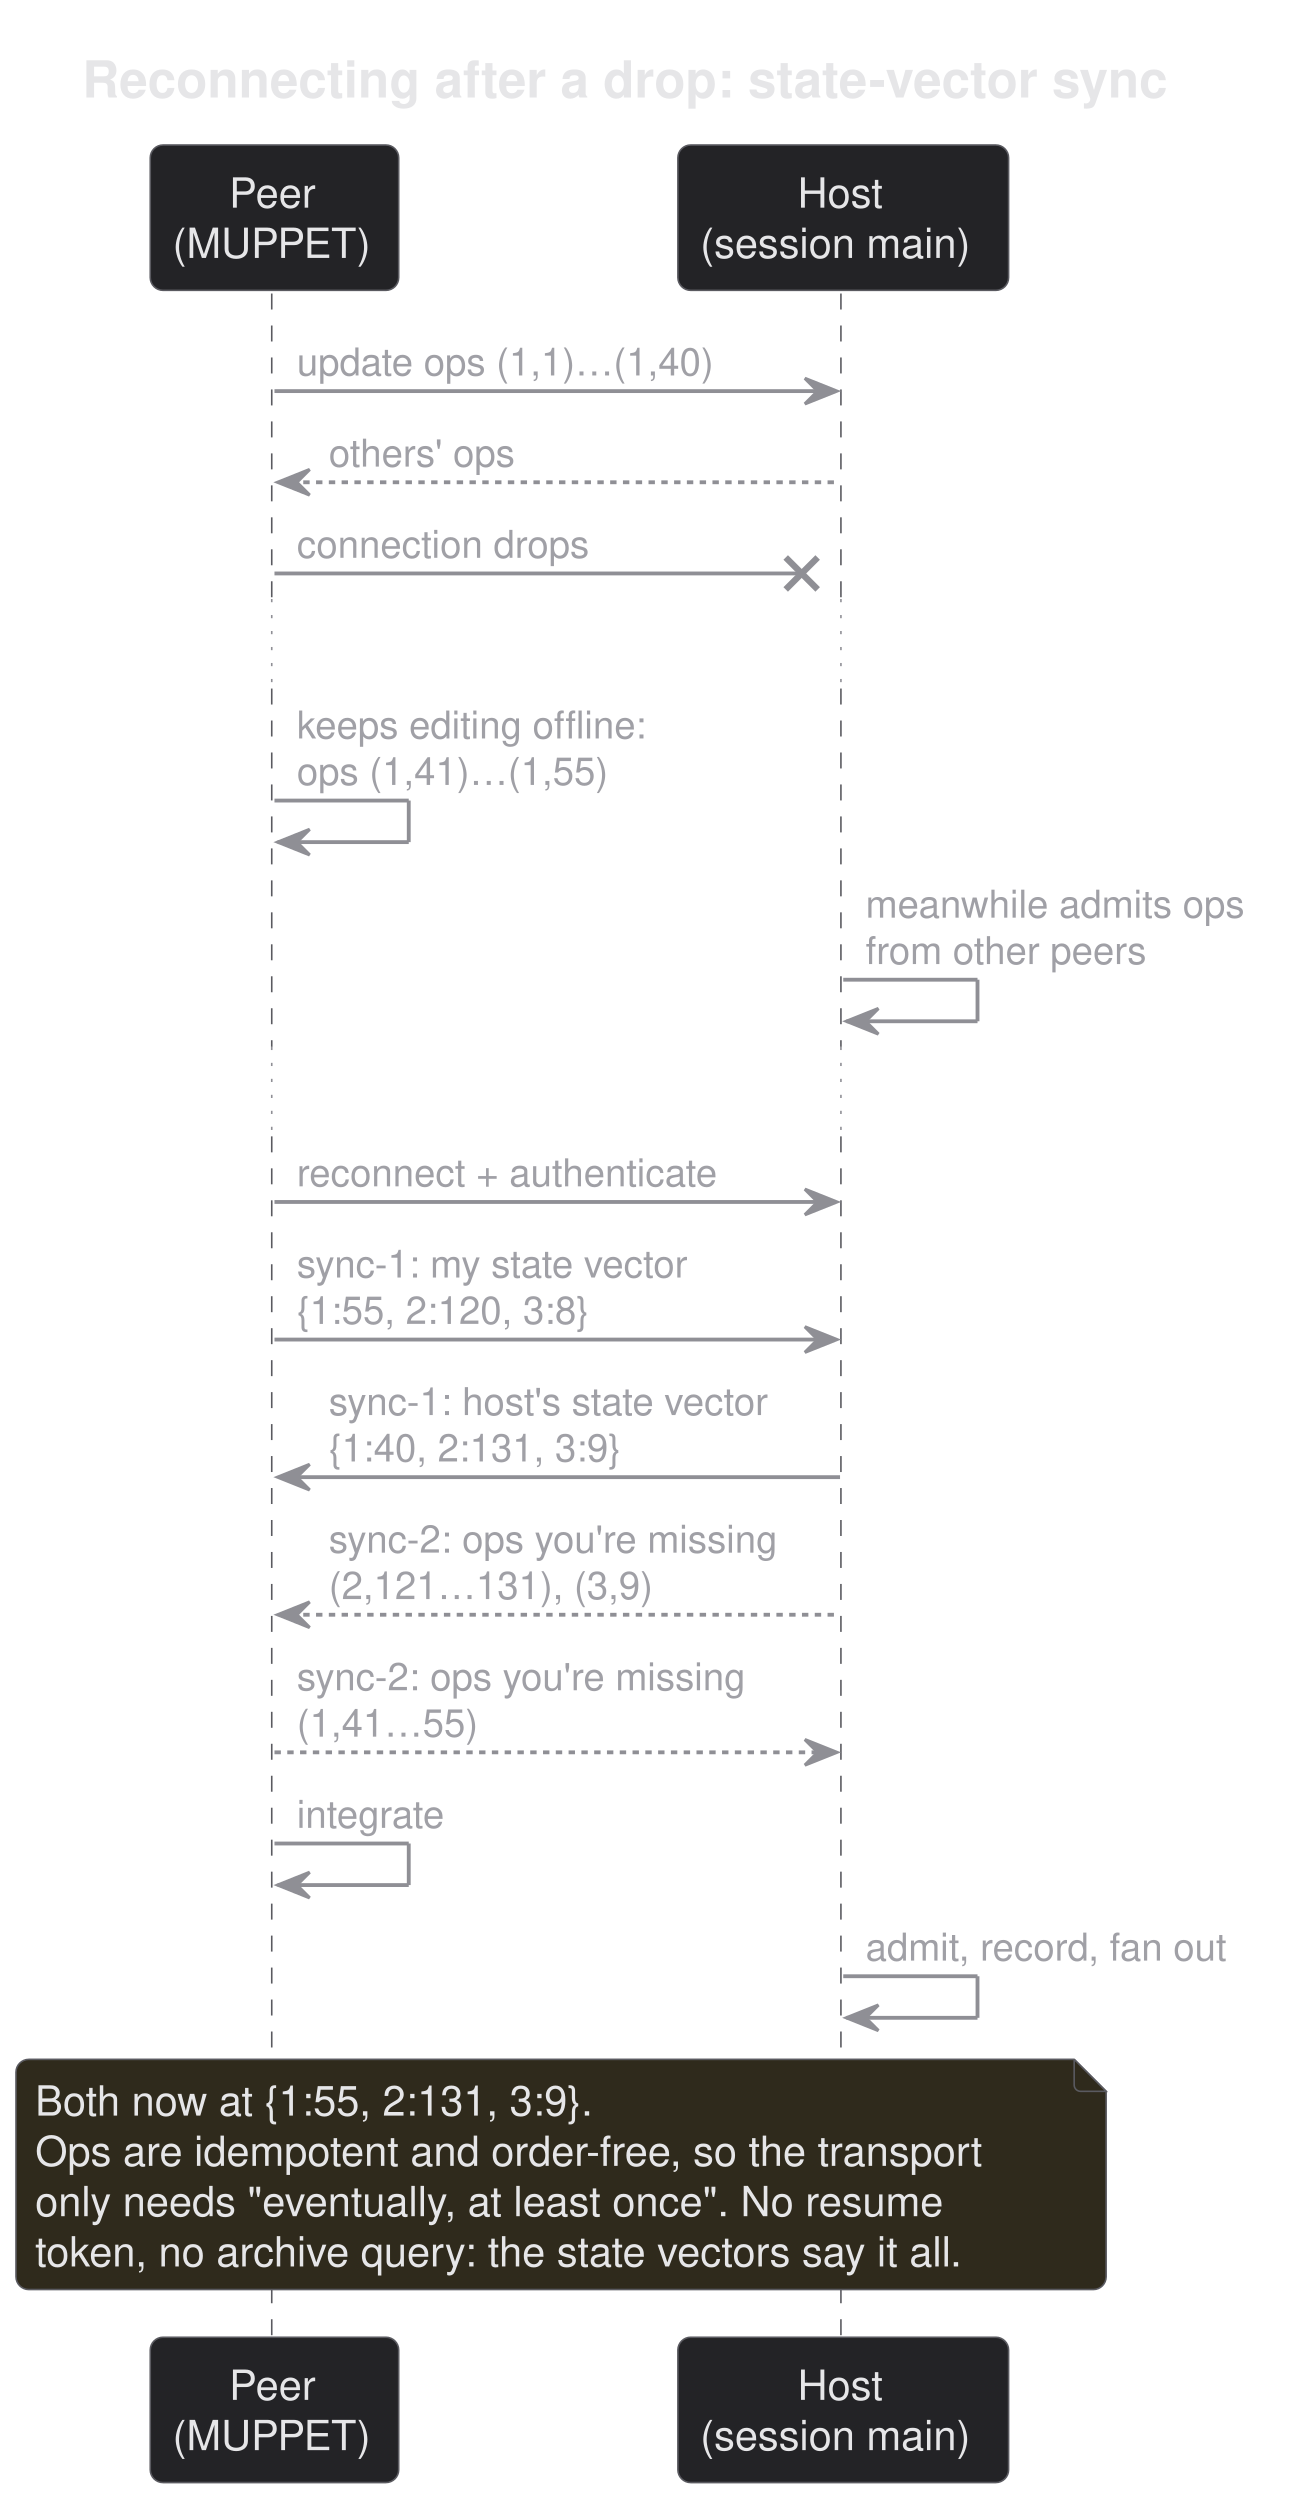
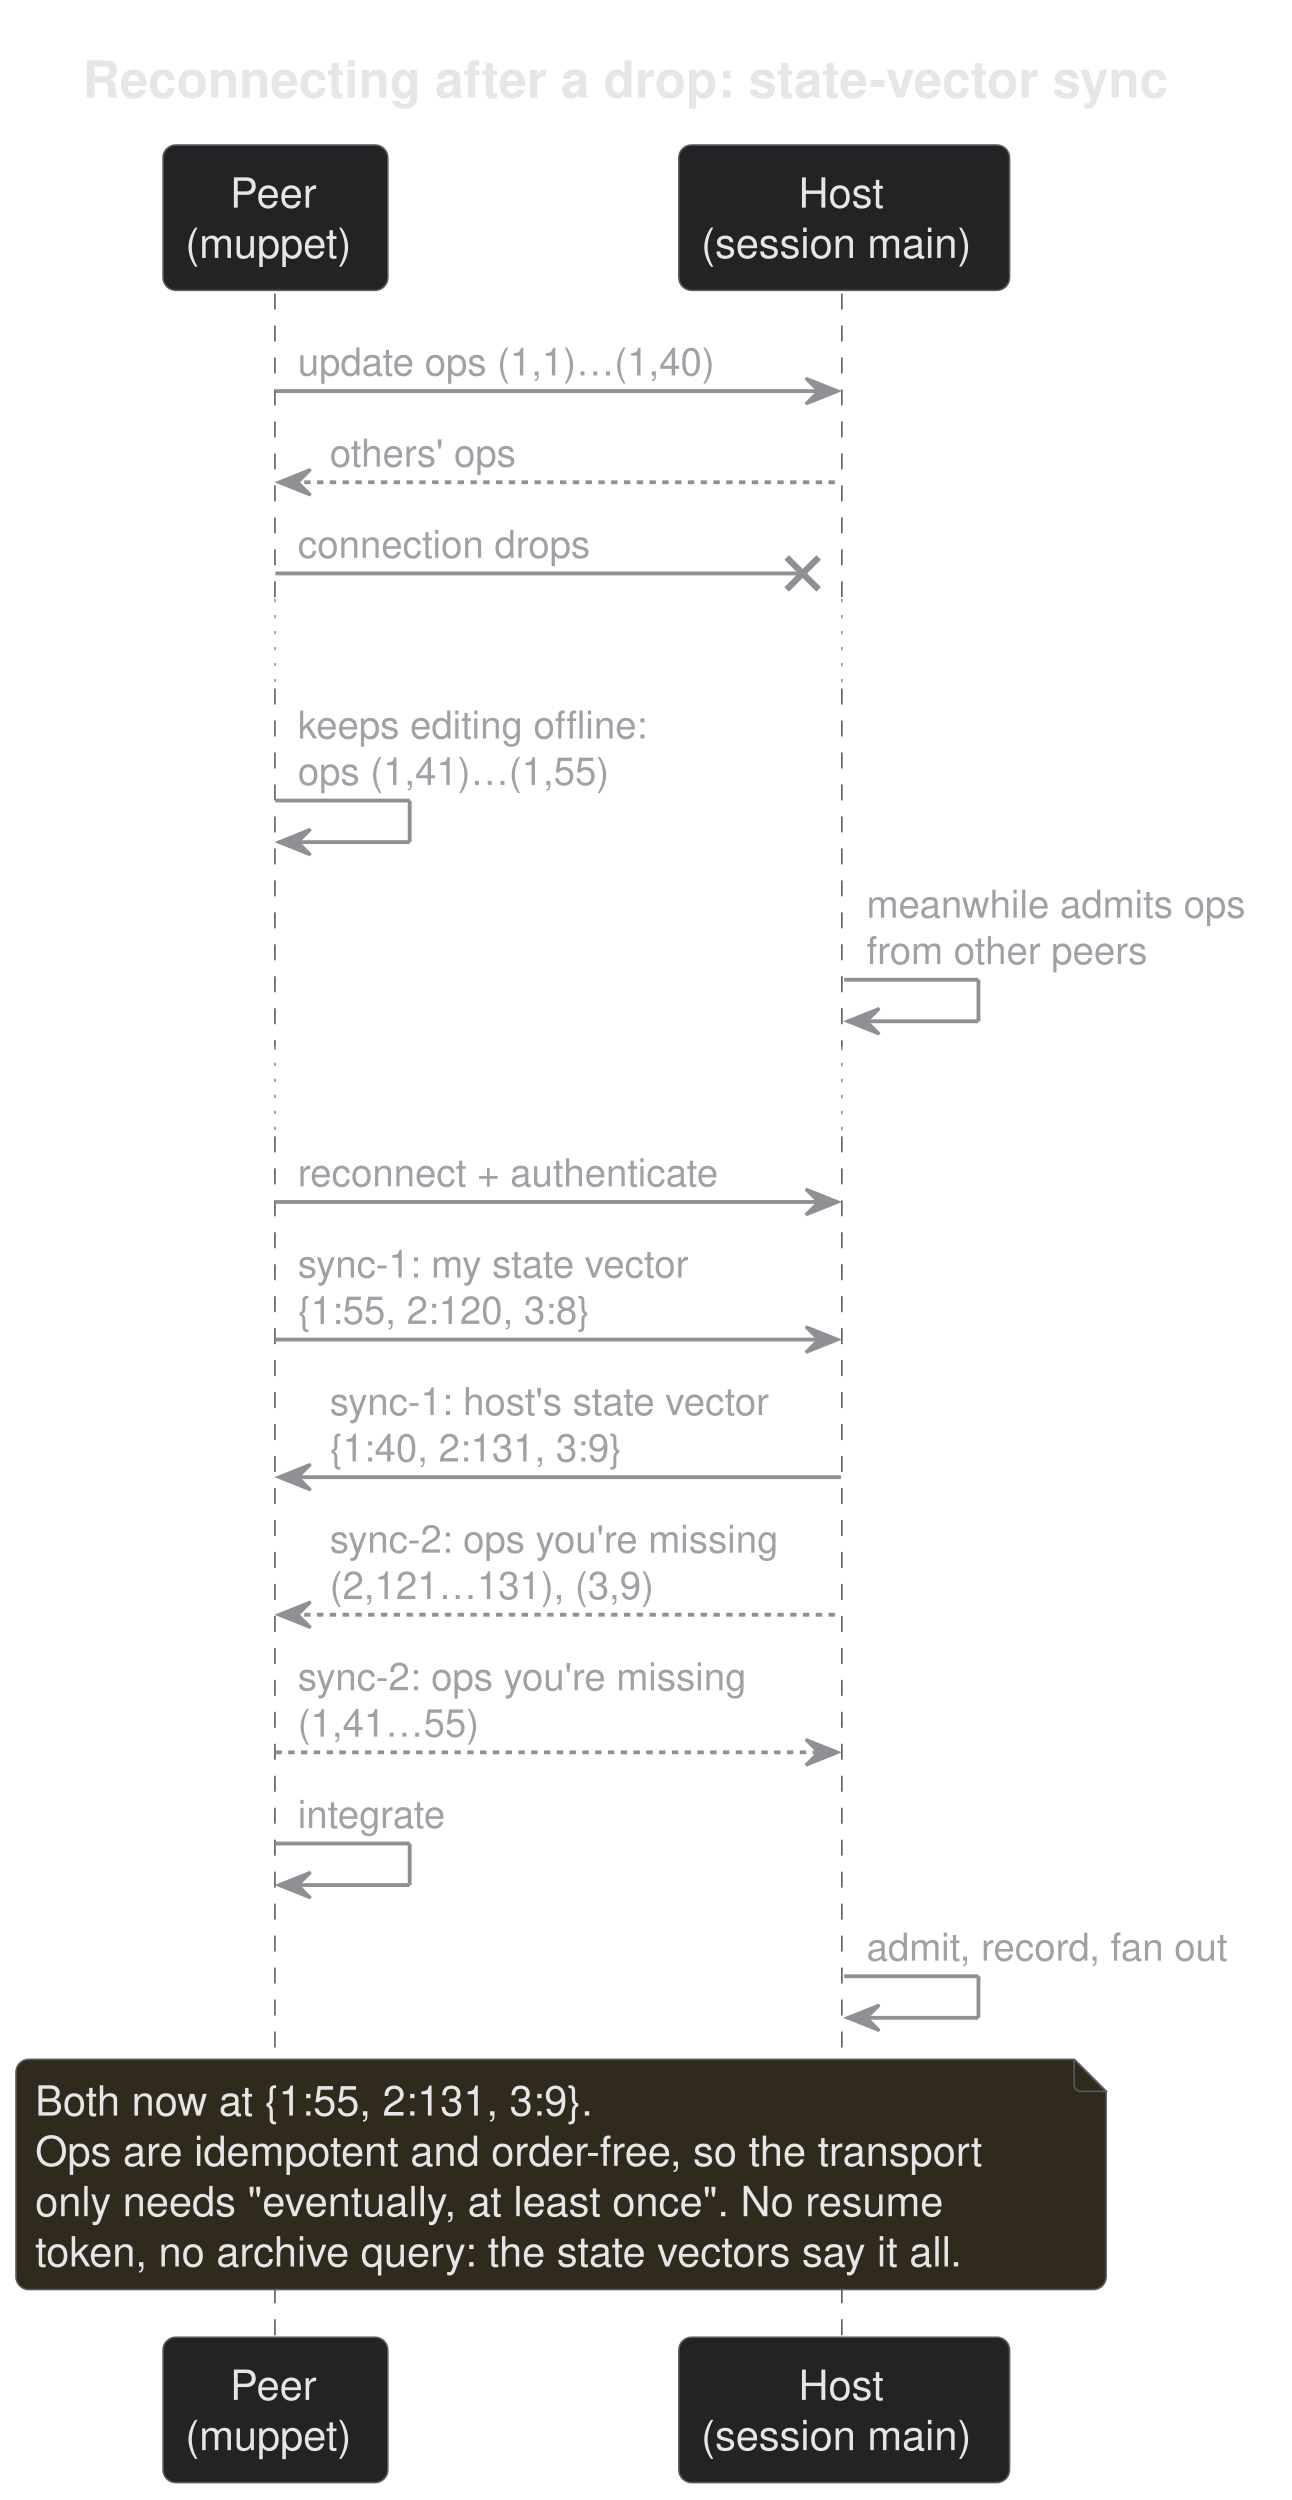
<svg xmlns="http://www.w3.org/2000/svg" contentStyleType="text/css" data-diagram-type="SEQUENCE" height="782px" preserveAspectRatio="none" style="width:404px;height:782px;" version="1.1" viewBox="0 0 404 782" width="404px" zoomAndPan="magnify">
  <defs />
  <g>
-     <text fill="#E6E6E8" font-family="Helvetica" font-size="16" font-weight="bold" lengthAdjust="spacing" textLength="351.719" x="25.748" y="30.5">Reconnecting after a drop: state-vector sync</text>
+     <text fill="#E6E6E8" font-family="Helvetica" font-size="16" font-weight="bold" lengthAdjust="spacing" textLength="351.719" x="25.898" y="30.5">Reconnecting after a drop: state-vector sync</text>
    <g>
-       <rect fill="#000000" fill-opacity="0" height="95.559" width="8" x="81.856" y="91.818" />
-       <line style="stroke:#5A5A60;stroke-width:0.5;stroke-dasharray:5,5;" x1="85" x2="85" y1="91.818" y2="187.377" />
+       <rect fill="#000000" fill-opacity="0" height="95.559" width="8" x="82.155" y="91.818" />
+       <line style="stroke:#5A5A60;stroke-width:0.5;stroke-dasharray:5,5;" x1="86" x2="86" y1="91.818" y2="187.377" />
    </g>
-     <line style="stroke:#8F8F95;stroke-width:0.5;stroke-dasharray:1,4;" x1="85" x2="85" y1="187.377" y2="215.377" />
+     <line style="stroke:#8F8F95;stroke-width:0.5;stroke-dasharray:1,4;" x1="86" x2="86" y1="187.377" y2="215.377" />
    <g>
-       <rect fill="#000000" fill-opacity="0" height="112.078" width="8" x="81.856" y="215.377" />
-       <line style="stroke:#5A5A60;stroke-width:0.5;stroke-dasharray:5,5;" x1="85" x2="85" y1="215.377" y2="327.455" />
+       <rect fill="#000000" fill-opacity="0" height="112.078" width="8" x="82.155" y="215.377" />
+       <line style="stroke:#5A5A60;stroke-width:0.5;stroke-dasharray:5,5;" x1="86" x2="86" y1="215.377" y2="327.455" />
    </g>
-     <line style="stroke:#8F8F95;stroke-width:0.5;stroke-dasharray:1,4;" x1="85" x2="85" y1="327.455" y2="355.455" />
+     <line style="stroke:#8F8F95;stroke-width:0.5;stroke-dasharray:1,4;" x1="86" x2="86" y1="327.455" y2="355.455" />
    <g>
-       <rect fill="#000000" fill-opacity="0" height="376.633" width="8" x="81.856" y="355.455" />
-       <line style="stroke:#5A5A60;stroke-width:0.5;stroke-dasharray:5,5;" x1="85" x2="85" y1="355.455" y2="732.088" />
+       <rect fill="#000000" fill-opacity="0" height="376.633" width="8" x="82.155" y="355.455" />
+       <line style="stroke:#5A5A60;stroke-width:0.5;stroke-dasharray:5,5;" x1="86" x2="86" y1="355.455" y2="732.088" />
    </g>
    <g>
-       <rect fill="#000000" fill-opacity="0" height="95.559" width="8" x="259.764" y="91.818" />
-       <line style="stroke:#5A5A60;stroke-width:0.5;stroke-dasharray:5,5;" x1="263.041" x2="263.041" y1="91.818" y2="187.377" />
+       <rect fill="#000000" fill-opacity="0" height="95.559" width="8" x="260.063" y="91.818" />
+       <line style="stroke:#5A5A60;stroke-width:0.5;stroke-dasharray:5,5;" x1="263.341" x2="263.341" y1="91.818" y2="187.377" />
    </g>
-     <line style="stroke:#8F8F95;stroke-width:0.5;stroke-dasharray:1,4;" x1="263.041" x2="263.041" y1="187.377" y2="215.377" />
+     <line style="stroke:#8F8F95;stroke-width:0.5;stroke-dasharray:1,4;" x1="263.341" x2="263.341" y1="187.377" y2="215.377" />
    <g>
-       <rect fill="#000000" fill-opacity="0" height="112.078" width="8" x="259.764" y="215.377" />
-       <line style="stroke:#5A5A60;stroke-width:0.5;stroke-dasharray:5,5;" x1="263.041" x2="263.041" y1="215.377" y2="327.455" />
+       <rect fill="#000000" fill-opacity="0" height="112.078" width="8" x="260.063" y="215.377" />
+       <line style="stroke:#5A5A60;stroke-width:0.5;stroke-dasharray:5,5;" x1="263.341" x2="263.341" y1="215.377" y2="327.455" />
    </g>
-     <line style="stroke:#8F8F95;stroke-width:0.5;stroke-dasharray:1,4;" x1="263.041" x2="263.041" y1="327.455" y2="355.455" />
+     <line style="stroke:#8F8F95;stroke-width:0.5;stroke-dasharray:1,4;" x1="263.341" x2="263.341" y1="327.455" y2="355.455" />
    <g>
-       <rect fill="#000000" fill-opacity="0" height="376.633" width="8" x="259.764" y="355.455" />
-       <line style="stroke:#5A5A60;stroke-width:0.5;stroke-dasharray:5,5;" x1="263.041" x2="263.041" y1="355.455" y2="732.088" />
+       <rect fill="#000000" fill-opacity="0" height="376.633" width="8" x="260.063" y="355.455" />
+       <line style="stroke:#5A5A60;stroke-width:0.5;stroke-dasharray:5,5;" x1="263.341" x2="263.341" y1="355.455" y2="732.088" />
    </g>
    <g class="participant participant-head" data-participant="p">
-       <rect fill="#232326" height="45.459" rx="4" ry="4" style="stroke:#5A5A60;stroke-width:0.5;" width="77.711" x="47" y="45.359" />
-       <text fill="#E6E6E8" font-family="Helvetica" font-size="13" lengthAdjust="spacing" textLength="28.355" x="71.678" y="64.953">Peer</text>
-       <text fill="#E6E6E8" font-family="Helvetica" font-size="13" lengthAdjust="spacing" textLength="63.711" x="54" y="80.683">(MUPPET)</text>
+       <rect fill="#232326" height="45.459" rx="4" ry="4" style="stroke:#5A5A60;stroke-width:0.5;" width="70.31" x="51" y="45.359" />
+       <text fill="#E6E6E8" font-family="Helvetica" font-size="13" lengthAdjust="spacing" textLength="28.355" x="71.978" y="64.953">Peer</text>
+       <text fill="#E6E6E8" font-family="Helvetica" font-size="13" lengthAdjust="spacing" textLength="56.31" x="58" y="80.683">(muppet)</text>
    </g>
    <g class="participant participant-tail" data-participant="p">
-       <rect fill="#232326" height="45.459" rx="4" ry="4" style="stroke:#5A5A60;stroke-width:0.5;" width="77.711" x="47" y="731.088" />
-       <text fill="#E6E6E8" font-family="Helvetica" font-size="13" lengthAdjust="spacing" textLength="28.355" x="71.678" y="750.682">Peer</text>
-       <text fill="#E6E6E8" font-family="Helvetica" font-size="13" lengthAdjust="spacing" textLength="63.711" x="54" y="766.411">(MUPPET)</text>
+       <rect fill="#232326" height="45.459" rx="4" ry="4" style="stroke:#5A5A60;stroke-width:0.5;" width="70.31" x="51" y="731.088" />
+       <text fill="#E6E6E8" font-family="Helvetica" font-size="13" lengthAdjust="spacing" textLength="28.355" x="71.978" y="750.682">Peer</text>
+       <text fill="#E6E6E8" font-family="Helvetica" font-size="13" lengthAdjust="spacing" textLength="56.31" x="58" y="766.411">(muppet)</text>
    </g>
    <g class="participant participant-head" data-participant="t">
-       <rect fill="#232326" height="45.459" rx="4" ry="4" style="stroke:#5A5A60;stroke-width:0.5;" width="103.445" x="212.042" y="45.359" />
-       <text fill="#E6E6E8" font-family="Helvetica" font-size="13" lengthAdjust="spacing" textLength="28.571" x="249.478" y="64.953">Host</text>
-       <text fill="#E6E6E8" font-family="Helvetica" font-size="13" lengthAdjust="spacing" textLength="89.445" x="219.042" y="80.683">(session main)</text>
+       <rect fill="#232326" height="45.459" rx="4" ry="4" style="stroke:#5A5A60;stroke-width:0.5;" width="103.445" x="212.341" y="45.359" />
+       <text fill="#E6E6E8" font-family="Helvetica" font-size="13" lengthAdjust="spacing" textLength="28.571" x="249.778" y="64.953">Host</text>
+       <text fill="#E6E6E8" font-family="Helvetica" font-size="13" lengthAdjust="spacing" textLength="89.445" x="219.341" y="80.683">(session main)</text>
    </g>
    <g class="participant participant-tail" data-participant="t">
-       <rect fill="#232326" height="45.459" rx="4" ry="4" style="stroke:#5A5A60;stroke-width:0.5;" width="103.445" x="212.042" y="731.088" />
-       <text fill="#E6E6E8" font-family="Helvetica" font-size="13" lengthAdjust="spacing" textLength="28.571" x="249.478" y="750.682">Host</text>
-       <text fill="#E6E6E8" font-family="Helvetica" font-size="13" lengthAdjust="spacing" textLength="89.445" x="219.042" y="766.411">(session main)</text>
+       <rect fill="#232326" height="45.459" rx="4" ry="4" style="stroke:#5A5A60;stroke-width:0.5;" width="103.445" x="212.341" y="731.088" />
+       <text fill="#E6E6E8" font-family="Helvetica" font-size="13" lengthAdjust="spacing" textLength="28.571" x="249.778" y="750.682">Host</text>
+       <text fill="#E6E6E8" font-family="Helvetica" font-size="13" lengthAdjust="spacing" textLength="89.445" x="219.341" y="766.411">(session main)</text>
    </g>
    <g class="message" data-participant-1="p" data-participant-2="t">
-       <polygon fill="#8F8F95" points="251.764,118.338,261.764,122.338,251.764,126.338,255.764,122.338" style="stroke:#8F8F95;stroke-width:1;" />
-       <line style="stroke:#8F8F95;stroke-width:1.2;" x1="85.856" x2="257.764" y1="122.338" y2="122.338" />
-       <text fill="#A0A0A6" font-family="Helvetica" font-size="12" lengthAdjust="spacing" textLength="131.836" x="92.856" y="117.443">update ops (1,1)…(1,40)</text>
+       <polygon fill="#8F8F95" points="252.063,118.338,262.063,122.338,252.063,126.338,256.063,122.338" style="stroke:#8F8F95;stroke-width:1;" />
+       <line style="stroke:#8F8F95;stroke-width:1.2;" x1="86.155" x2="258.063" y1="122.338" y2="122.338" />
+       <text fill="#A0A0A6" font-family="Helvetica" font-size="12" lengthAdjust="spacing" textLength="131.836" x="93.155" y="117.443">update ops (1,1)…(1,40)</text>
    </g>
    <g class="message" data-participant-1="t" data-participant-2="p">
-       <polygon fill="#8F8F95" points="96.856,146.857,86.856,150.857,96.856,154.857,92.856,150.857" style="stroke:#8F8F95;stroke-width:1;" />
-       <line style="stroke:#8F8F95;stroke-width:1.2;stroke-dasharray:2,2;" x1="90.856" x2="262.764" y1="150.857" y2="150.857" />
-       <text fill="#A0A0A6" font-family="Helvetica" font-size="12" lengthAdjust="spacing" textLength="63.914" x="102.856" y="145.963">others' ops</text>
+       <polygon fill="#8F8F95" points="97.155,146.857,87.155,150.857,97.155,154.857,93.155,150.857" style="stroke:#8F8F95;stroke-width:1;" />
+       <line style="stroke:#8F8F95;stroke-width:1.2;stroke-dasharray:2,2;" x1="91.155" x2="263.063" y1="150.857" y2="150.857" />
+       <text fill="#A0A0A6" font-family="Helvetica" font-size="12" lengthAdjust="spacing" textLength="63.914" x="103.155" y="145.963">others' ops</text>
    </g>
    <g class="message" data-participant-1="p" data-participant-2="t">
-       <line style="stroke:#8F8F95;stroke-width:2;" x1="245.764" x2="255.764" y1="174.377" y2="184.377" />
-       <line style="stroke:#8F8F95;stroke-width:2;" x1="245.764" x2="255.764" y1="184.377" y2="174.377" />
-       <line style="stroke:#8F8F95;stroke-width:1.2;" x1="85.856" x2="250.764" y1="179.377" y2="179.377" />
-       <text fill="#A0A0A6" font-family="Helvetica" font-size="12" lengthAdjust="spacing" textLength="99.316" x="92.856" y="174.482">connection drops</text>
+       <line style="stroke:#8F8F95;stroke-width:2;" x1="246.063" x2="256.063" y1="174.377" y2="184.377" />
+       <line style="stroke:#8F8F95;stroke-width:2;" x1="246.063" x2="256.063" y1="184.377" y2="174.377" />
+       <line style="stroke:#8F8F95;stroke-width:1.2;" x1="86.155" x2="251.063" y1="179.377" y2="179.377" />
+       <text fill="#A0A0A6" font-family="Helvetica" font-size="12" lengthAdjust="spacing" textLength="99.316" x="93.155" y="174.482">connection drops</text>
    </g>
    <g class="message" data-participant-1="p" data-participant-2="p">
-       <line style="stroke:#8F8F95;stroke-width:1.2;" x1="85.856" x2="127.856" y1="250.416" y2="250.416" />
-       <line style="stroke:#8F8F95;stroke-width:1.2;" x1="127.856" x2="127.856" y1="250.416" y2="263.416" />
-       <line style="stroke:#8F8F95;stroke-width:1.2;" x1="86.856" x2="127.856" y1="263.416" y2="263.416" />
-       <polygon fill="#8F8F95" points="96.856,259.416,86.856,263.416,96.856,267.416,92.856,263.416" style="stroke:#8F8F95;stroke-width:1;" />
-       <text fill="#A0A0A6" font-family="Helvetica" font-size="12" lengthAdjust="spacing" textLength="118.975" x="92.856" y="231.002">keeps editing offline:</text>
-       <text fill="#A0A0A6" font-family="Helvetica" font-size="12" lengthAdjust="spacing" textLength="96.029" x="92.856" y="245.522">ops (1,41)…(1,55)</text>
+       <line style="stroke:#8F8F95;stroke-width:1.2;" x1="86.155" x2="128.155" y1="250.416" y2="250.416" />
+       <line style="stroke:#8F8F95;stroke-width:1.2;" x1="128.155" x2="128.155" y1="250.416" y2="263.416" />
+       <line style="stroke:#8F8F95;stroke-width:1.2;" x1="87.155" x2="128.155" y1="263.416" y2="263.416" />
+       <polygon fill="#8F8F95" points="97.155,259.416,87.155,263.416,97.155,267.416,93.155,263.416" style="stroke:#8F8F95;stroke-width:1;" />
+       <text fill="#A0A0A6" font-family="Helvetica" font-size="12" lengthAdjust="spacing" textLength="118.975" x="93.155" y="231.002">keeps editing offline:</text>
+       <text fill="#A0A0A6" font-family="Helvetica" font-size="12" lengthAdjust="spacing" textLength="96.029" x="93.155" y="245.522">ops (1,41)…(1,55)</text>
    </g>
    <g class="message" data-participant-1="t" data-participant-2="t">
-       <line style="stroke:#8F8F95;stroke-width:1.2;" x1="263.764" x2="305.764" y1="306.455" y2="306.455" />
-       <line style="stroke:#8F8F95;stroke-width:1.2;" x1="305.764" x2="305.764" y1="306.455" y2="319.455" />
-       <line style="stroke:#8F8F95;stroke-width:1.2;" x1="264.764" x2="305.764" y1="319.455" y2="319.455" />
-       <polygon fill="#8F8F95" points="274.764,315.455,264.764,319.455,274.764,323.455,270.764,319.455" style="stroke:#8F8F95;stroke-width:1;" />
-       <text fill="#A0A0A6" font-family="Helvetica" font-size="12" lengthAdjust="spacing" textLength="126.451" x="270.764" y="287.041">meanwhile admits ops</text>
-       <text fill="#A0A0A6" font-family="Helvetica" font-size="12" lengthAdjust="spacing" textLength="95.338" x="270.764" y="301.56">from other peers</text>
+       <line style="stroke:#8F8F95;stroke-width:1.2;" x1="264.063" x2="306.063" y1="306.455" y2="306.455" />
+       <line style="stroke:#8F8F95;stroke-width:1.2;" x1="306.063" x2="306.063" y1="306.455" y2="319.455" />
+       <line style="stroke:#8F8F95;stroke-width:1.2;" x1="265.063" x2="306.063" y1="319.455" y2="319.455" />
+       <polygon fill="#8F8F95" points="275.063,315.455,265.063,319.455,275.063,323.455,271.063,319.455" style="stroke:#8F8F95;stroke-width:1;" />
+       <text fill="#A0A0A6" font-family="Helvetica" font-size="12" lengthAdjust="spacing" textLength="126.451" x="271.063" y="287.041">meanwhile admits ops</text>
+       <text fill="#A0A0A6" font-family="Helvetica" font-size="12" lengthAdjust="spacing" textLength="95.338" x="271.063" y="301.56">from other peers</text>
    </g>
    <g class="message" data-participant-1="p" data-participant-2="t">
-       <polygon fill="#8F8F95" points="251.764,371.975,261.764,375.975,251.764,379.975,255.764,375.975" style="stroke:#8F8F95;stroke-width:1;" />
-       <line style="stroke:#8F8F95;stroke-width:1.2;" x1="85.856" x2="257.764" y1="375.975" y2="375.975" />
-       <text fill="#A0A0A6" font-family="Helvetica" font-size="12" lengthAdjust="spacing" textLength="142.5" x="92.856" y="371.08">reconnect + authenticate</text>
+       <polygon fill="#8F8F95" points="252.063,371.975,262.063,375.975,252.063,379.975,256.063,375.975" style="stroke:#8F8F95;stroke-width:1;" />
+       <line style="stroke:#8F8F95;stroke-width:1.2;" x1="86.155" x2="258.063" y1="375.975" y2="375.975" />
+       <text fill="#A0A0A6" font-family="Helvetica" font-size="12" lengthAdjust="spacing" textLength="142.5" x="93.155" y="371.08">reconnect + authenticate</text>
    </g>
    <g class="message" data-participant-1="p" data-participant-2="t">
-       <polygon fill="#8F8F95" points="251.764,415.014,261.764,419.014,251.764,423.014,255.764,419.014" style="stroke:#8F8F95;stroke-width:1;" />
-       <line style="stroke:#8F8F95;stroke-width:1.2;" x1="85.856" x2="257.764" y1="419.014" y2="419.014" />
-       <text fill="#A0A0A6" font-family="Helvetica" font-size="12" lengthAdjust="spacing" textLength="132.416" x="92.856" y="399.6">sync-1: my state vector</text>
-       <text fill="#A0A0A6" font-family="Helvetica" font-size="12" lengthAdjust="spacing" textLength="95.66" x="92.856" y="414.119">{1:55, 2:120, 3:8}</text>
+       <polygon fill="#8F8F95" points="252.063,415.014,262.063,419.014,252.063,423.014,256.063,419.014" style="stroke:#8F8F95;stroke-width:1;" />
+       <line style="stroke:#8F8F95;stroke-width:1.2;" x1="86.155" x2="258.063" y1="419.014" y2="419.014" />
+       <text fill="#A0A0A6" font-family="Helvetica" font-size="12" lengthAdjust="spacing" textLength="132.416" x="93.155" y="399.6">sync-1: my state vector</text>
+       <text fill="#A0A0A6" font-family="Helvetica" font-size="12" lengthAdjust="spacing" textLength="95.66" x="93.155" y="414.119">{1:55, 2:120, 3:8}</text>
    </g>
    <g class="message" data-participant-1="t" data-participant-2="p">
-       <polygon fill="#8F8F95" points="96.856,458.053,86.856,462.053,96.856,466.053,92.856,462.053" style="stroke:#8F8F95;stroke-width:1;" />
-       <line style="stroke:#8F8F95;stroke-width:1.2;" x1="90.856" x2="262.764" y1="462.053" y2="462.053" />
-       <text fill="#A0A0A6" font-family="Helvetica" font-size="12" lengthAdjust="spacing" textLength="149.643" x="102.856" y="442.639">sync-1: host's state vector</text>
-       <text fill="#A0A0A6" font-family="Helvetica" font-size="12" lengthAdjust="spacing" textLength="93.814" x="102.856" y="457.158">{1:40, 2:131, 3:9}</text>
+       <polygon fill="#8F8F95" points="97.155,458.053,87.155,462.053,97.155,466.053,93.155,462.053" style="stroke:#8F8F95;stroke-width:1;" />
+       <line style="stroke:#8F8F95;stroke-width:1.2;" x1="91.155" x2="263.063" y1="462.053" y2="462.053" />
+       <text fill="#A0A0A6" font-family="Helvetica" font-size="12" lengthAdjust="spacing" textLength="149.643" x="103.155" y="442.639">sync-1: host's state vector</text>
+       <text fill="#A0A0A6" font-family="Helvetica" font-size="12" lengthAdjust="spacing" textLength="93.814" x="103.155" y="457.158">{1:40, 2:131, 3:9}</text>
    </g>
    <g class="message" data-participant-1="t" data-participant-2="p">
-       <polygon fill="#8F8F95" points="96.856,501.092,86.856,505.092,96.856,509.092,92.856,505.092" style="stroke:#8F8F95;stroke-width:1;" />
-       <line style="stroke:#8F8F95;stroke-width:1.2;stroke-dasharray:2,2;" x1="90.856" x2="262.764" y1="505.092" y2="505.092" />
-       <text fill="#A0A0A6" font-family="Helvetica" font-size="12" lengthAdjust="spacing" textLength="153.908" x="102.856" y="485.678">sync-2: ops you're missing</text>
-       <text fill="#A0A0A6" font-family="Helvetica" font-size="12" lengthAdjust="spacing" textLength="98.051" x="102.856" y="500.197">(2,121…131), (3,9)</text>
+       <polygon fill="#8F8F95" points="97.155,501.092,87.155,505.092,97.155,509.092,93.155,505.092" style="stroke:#8F8F95;stroke-width:1;" />
+       <line style="stroke:#8F8F95;stroke-width:1.2;stroke-dasharray:2,2;" x1="91.155" x2="263.063" y1="505.092" y2="505.092" />
+       <text fill="#A0A0A6" font-family="Helvetica" font-size="12" lengthAdjust="spacing" textLength="153.908" x="103.155" y="485.678">sync-2: ops you're missing</text>
+       <text fill="#A0A0A6" font-family="Helvetica" font-size="12" lengthAdjust="spacing" textLength="98.051" x="103.155" y="500.197">(2,121…131), (3,9)</text>
    </g>
    <g class="message" data-participant-1="p" data-participant-2="t">
-       <polygon fill="#8F8F95" points="251.764,544.131,261.764,548.131,251.764,552.131,255.764,548.131" style="stroke:#8F8F95;stroke-width:1;" />
-       <line style="stroke:#8F8F95;stroke-width:1.2;stroke-dasharray:2,2;" x1="85.856" x2="257.764" y1="548.131" y2="548.131" />
-       <text fill="#A0A0A6" font-family="Helvetica" font-size="12" lengthAdjust="spacing" textLength="153.908" x="92.856" y="528.717">sync-2: ops you're missing</text>
-       <text fill="#A0A0A6" font-family="Helvetica" font-size="12" lengthAdjust="spacing" textLength="54.685" x="92.856" y="543.236">(1,41…55)</text>
+       <polygon fill="#8F8F95" points="252.063,544.131,262.063,548.131,252.063,552.131,256.063,548.131" style="stroke:#8F8F95;stroke-width:1;" />
+       <line style="stroke:#8F8F95;stroke-width:1.2;stroke-dasharray:2,2;" x1="86.155" x2="258.063" y1="548.131" y2="548.131" />
+       <text fill="#A0A0A6" font-family="Helvetica" font-size="12" lengthAdjust="spacing" textLength="153.908" x="93.155" y="528.717">sync-2: ops you're missing</text>
+       <text fill="#A0A0A6" font-family="Helvetica" font-size="12" lengthAdjust="spacing" textLength="54.685" x="93.155" y="543.236">(1,41…55)</text>
    </g>
    <g class="message" data-participant-1="p" data-participant-2="p">
-       <line style="stroke:#8F8F95;stroke-width:1.2;" x1="85.856" x2="127.856" y1="576.65" y2="576.65" />
-       <line style="stroke:#8F8F95;stroke-width:1.2;" x1="127.856" x2="127.856" y1="576.65" y2="589.65" />
-       <line style="stroke:#8F8F95;stroke-width:1.2;" x1="86.856" x2="127.856" y1="589.65" y2="589.65" />
-       <polygon fill="#8F8F95" points="96.856,585.65,86.856,589.65,96.856,593.65,92.856,589.65" style="stroke:#8F8F95;stroke-width:1;" />
-       <text fill="#A0A0A6" font-family="Helvetica" font-size="12" lengthAdjust="spacing" textLength="50.455" x="92.856" y="571.756">integrate</text>
+       <line style="stroke:#8F8F95;stroke-width:1.2;" x1="86.155" x2="128.155" y1="576.65" y2="576.65" />
+       <line style="stroke:#8F8F95;stroke-width:1.2;" x1="128.155" x2="128.155" y1="576.65" y2="589.65" />
+       <line style="stroke:#8F8F95;stroke-width:1.2;" x1="87.155" x2="128.155" y1="589.65" y2="589.65" />
+       <polygon fill="#8F8F95" points="97.155,585.65,87.155,589.65,97.155,593.65,93.155,589.65" style="stroke:#8F8F95;stroke-width:1;" />
+       <text fill="#A0A0A6" font-family="Helvetica" font-size="12" lengthAdjust="spacing" textLength="50.455" x="93.155" y="571.756">integrate</text>
    </g>
    <g class="message" data-participant-1="t" data-participant-2="t">
-       <line style="stroke:#8F8F95;stroke-width:1.2;" x1="263.764" x2="305.764" y1="618.17" y2="618.17" />
-       <line style="stroke:#8F8F95;stroke-width:1.2;" x1="305.764" x2="305.764" y1="618.17" y2="631.17" />
-       <line style="stroke:#8F8F95;stroke-width:1.2;" x1="264.764" x2="305.764" y1="631.17" y2="631.17" />
-       <polygon fill="#8F8F95" points="274.764,627.17,264.764,631.17,274.764,635.17,270.764,631.17" style="stroke:#8F8F95;stroke-width:1;" />
-       <text fill="#A0A0A6" font-family="Helvetica" font-size="12" lengthAdjust="spacing" textLength="122.385" x="270.764" y="613.275">admit, record, fan out</text>
+       <line style="stroke:#8F8F95;stroke-width:1.2;" x1="264.063" x2="306.063" y1="618.17" y2="618.17" />
+       <line style="stroke:#8F8F95;stroke-width:1.2;" x1="306.063" x2="306.063" y1="618.17" y2="631.17" />
+       <line style="stroke:#8F8F95;stroke-width:1.2;" x1="265.063" x2="306.063" y1="631.17" y2="631.17" />
+       <polygon fill="#8F8F95" points="275.063,627.17,265.063,631.17,275.063,635.17,271.063,631.17" style="stroke:#8F8F95;stroke-width:1;" />
+       <text fill="#A0A0A6" font-family="Helvetica" font-size="12" lengthAdjust="spacing" textLength="122.385" x="271.063" y="613.275">admit, record, fan out</text>
    </g>
    <path d="M5,648.17 L5,712.17 A4,4 0 0 0 9,716.17 L342,716.17 A4,4 0 0 0 346,712.17 L346,654.17 L336,644.17 L9,644.17 A4,4 0 0 0 5,648.17" fill="#2F2A1C" style="stroke:#5A5A60;stroke-width:0.5;" />
    <path d="M336,644.17 L336,652.17 A2,2 0 0 0 338,654.17 L346,654.17 L336,644.17" fill="#2F2A1C" style="stroke:#5A5A60;stroke-width:0.5;" />
    <text fill="#E6E6E8" font-family="Helvetica" font-size="13" lengthAdjust="spacing" textLength="181.46" x="11" y="661.764">Both now at {1:55, 2:131, 3:9}.</text>
    <text fill="#E6E6E8" font-family="Helvetica" font-size="13" lengthAdjust="spacing" textLength="320.442" x="11" y="677.493">Ops are idempotent and order-free, so the transport</text>
    <text fill="#E6E6E8" font-family="Helvetica" font-size="13" lengthAdjust="spacing" textLength="306.528" x="11" y="693.223">only needs "eventually, at least once". No resume</text>
    <text fill="#E6E6E8" font-family="Helvetica" font-size="13" lengthAdjust="spacing" textLength="313.174" x="11" y="708.952">token, no archive query: the state vectors say it all.</text>
  </g>
</svg>
